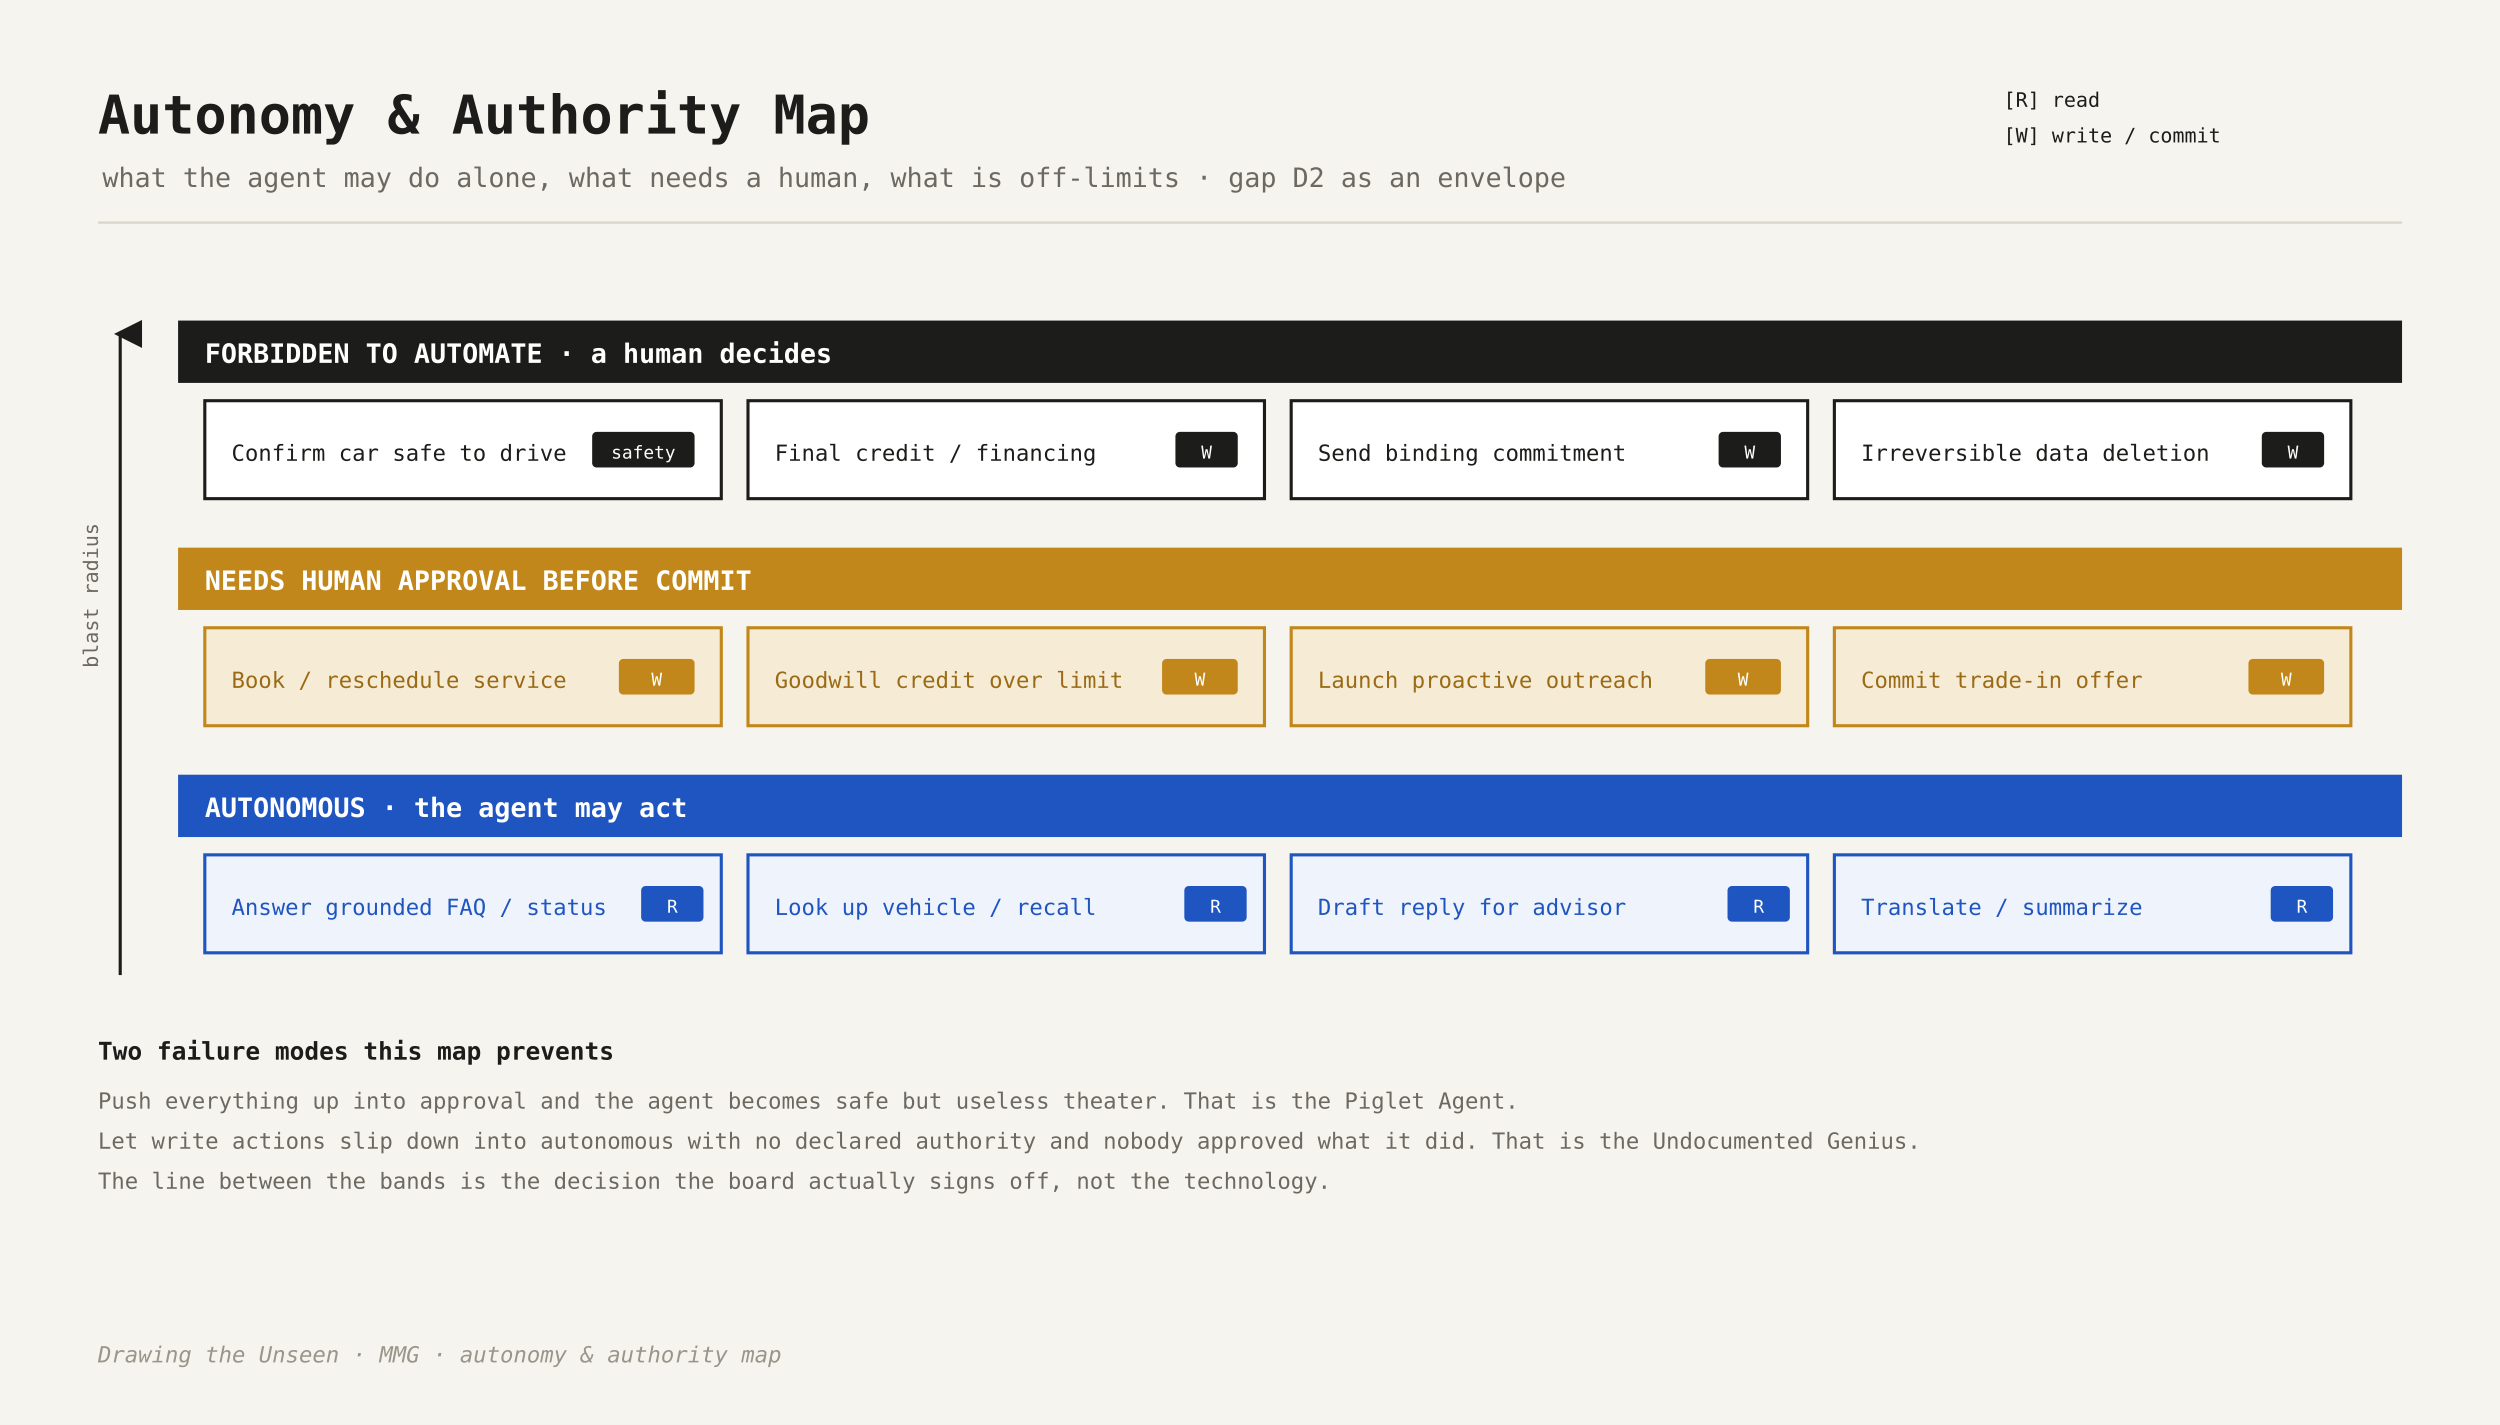
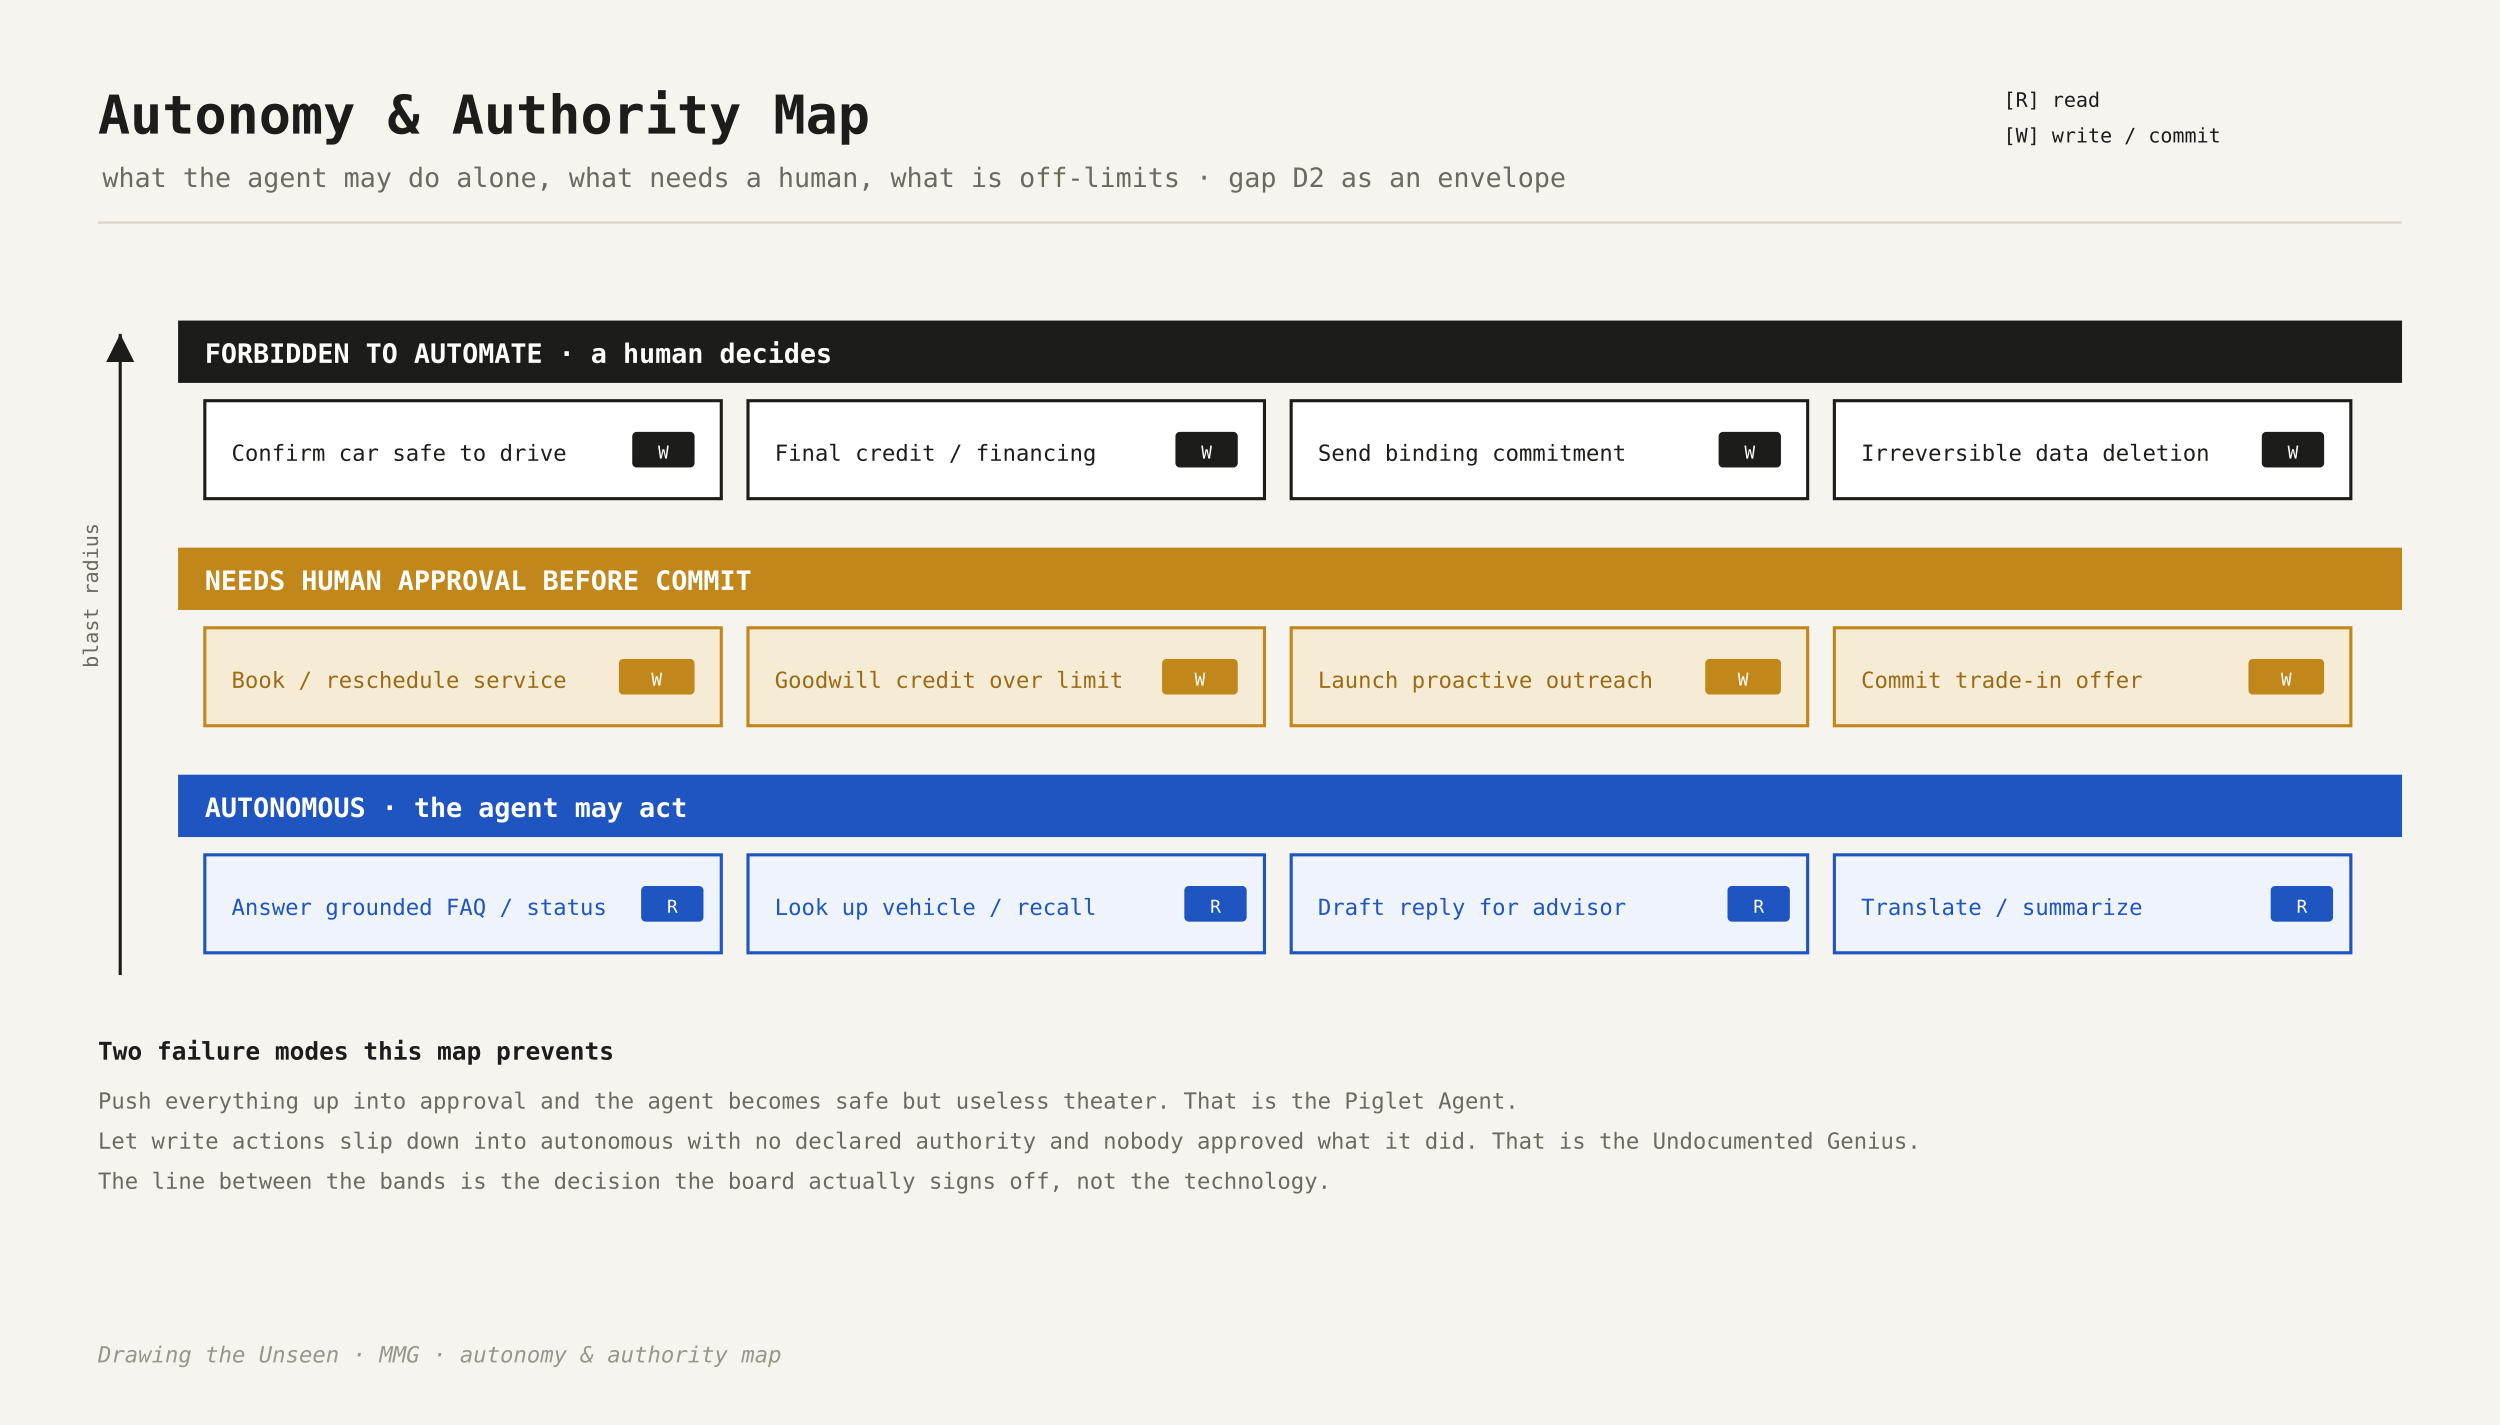
<svg xmlns="http://www.w3.org/2000/svg" viewBox="0 0 1123 640" font-family="'JetBrains Mono','IBM Plex Mono','DejaVu Sans Mono',monospace">
  <defs>
-     <marker id="up" markerWidth="10" markerHeight="10" refX="4.5" refY="2" orient="auto">
-       <path d="M4.5 0 L9 9 L0 9 z" fill="#1C1C1A" />
+     <marker id="up" markerWidth="10" markerHeight="10" refX="9" refY="4.5" orient="auto">
+       <path d="M0 0 L9 4.5 L0 9 z" fill="#1C1C1A" />
    </marker>
  </defs>
  <rect x="0" y="0" width="1123" height="640" fill="#F6F4EE" />
  <text x="44" y="60" font-size="24" font-weight="700" fill="#1C1C1A">Autonomy &amp; Authority Map</text>
  <text x="46" y="84" font-size="12" fill="#6B6960">what the agent may do alone, what needs a human, what is off-limits · gap D2 as an envelope</text>
  <text x="900" y="48" font-size="9" fill="#1C1C1A">[R] read</text>
  <text x="900" y="64" font-size="9" fill="#1C1C1A">[W] write / commit</text>
  <line x1="44" y1="100" x2="1079" y2="100" stroke="#D9D5CB" stroke-width="1" />
  <line x1="54" y1="438" x2="54" y2="150" stroke="#1C1C1A" stroke-width="1.4" marker-end="url(#up)" />
  <text x="44" y="300" font-size="9" fill="#6B6960" transform="rotate(-90 44 300)">blast radius</text>
  <rect x="80" y="144" width="999" height="28" fill="#1C1C1A" />
  <text x="92" y="163" font-size="12" font-weight="700" fill="#FFFFFF">FORBIDDEN TO AUTOMATE · a human decides</text>
  <g font-size="10" fill="#1C1C1A">
    <rect x="92" y="180" width="232" height="44" fill="#FFFFFF" stroke="#1C1C1A" stroke-width="1.4" />
    <text x="104" y="207">Confirm car safe to drive</text>
-     <rect x="266" y="194" width="46" height="16" rx="2" fill="#1C1C1A" />
-     <text x="289" y="206" text-anchor="middle" font-size="8" fill="#FFFFFF">safety</text>
+     <rect x="284" y="194" width="28" height="16" rx="2" fill="#1C1C1A" />
+     <text x="298" y="206" text-anchor="middle" font-size="8" fill="#FFFFFF">W</text>
    <rect x="336" y="180" width="232" height="44" fill="#FFFFFF" stroke="#1C1C1A" stroke-width="1.4" />
    <text x="348" y="207">Final credit / financing</text>
    <rect x="528" y="194" width="28" height="16" rx="2" fill="#1C1C1A" />
    <text x="542" y="206" text-anchor="middle" font-size="8" fill="#FFFFFF">W</text>
    <rect x="580" y="180" width="232" height="44" fill="#FFFFFF" stroke="#1C1C1A" stroke-width="1.4" />
    <text x="592" y="207">Send binding commitment</text>
    <rect x="772" y="194" width="28" height="16" rx="2" fill="#1C1C1A" />
    <text x="786" y="206" text-anchor="middle" font-size="8" fill="#FFFFFF">W</text>
    <rect x="824" y="180" width="232" height="44" fill="#FFFFFF" stroke="#1C1C1A" stroke-width="1.4" />
    <text x="836" y="207">Irreversible data deletion</text>
    <rect x="1016" y="194" width="28" height="16" rx="2" fill="#1C1C1A" />
    <text x="1030" y="206" text-anchor="middle" font-size="8" fill="#FFFFFF">W</text>
  </g>
  <rect x="80" y="246" width="999" height="28" fill="#C2871A" />
  <text x="92" y="265" font-size="12" font-weight="700" fill="#FFFFFF">NEEDS HUMAN APPROVAL BEFORE COMMIT</text>
  <g font-size="10" fill="#9A6A14">
    <rect x="92" y="282" width="232" height="44" fill="#F6ECD6" stroke="#C2871A" stroke-width="1.4" />
    <text x="104" y="309">Book / reschedule service</text>
    <rect x="278" y="296" width="34" height="16" rx="2" fill="#C2871A" />
    <text x="295" y="308" text-anchor="middle" font-size="8" fill="#FFFFFF">W</text>
    <rect x="336" y="282" width="232" height="44" fill="#F6ECD6" stroke="#C2871A" stroke-width="1.4" />
    <text x="348" y="309">Goodwill credit over limit</text>
    <rect x="522" y="296" width="34" height="16" rx="2" fill="#C2871A" />
    <text x="539" y="308" text-anchor="middle" font-size="8" fill="#FFFFFF">W</text>
    <rect x="580" y="282" width="232" height="44" fill="#F6ECD6" stroke="#C2871A" stroke-width="1.4" />
    <text x="592" y="309">Launch proactive outreach</text>
    <rect x="766" y="296" width="34" height="16" rx="2" fill="#C2871A" />
    <text x="783" y="308" text-anchor="middle" font-size="8" fill="#FFFFFF">W</text>
    <rect x="824" y="282" width="232" height="44" fill="#F6ECD6" stroke="#C2871A" stroke-width="1.4" />
    <text x="836" y="309">Commit trade-in offer</text>
    <rect x="1010" y="296" width="34" height="16" rx="2" fill="#C2871A" />
    <text x="1027" y="308" text-anchor="middle" font-size="8" fill="#FFFFFF">W</text>
  </g>
  <rect x="80" y="348" width="999" height="28" fill="#1E55C0" />
  <text x="92" y="367" font-size="12" font-weight="700" fill="#FFFFFF">AUTONOMOUS · the agent may act</text>
  <g font-size="10" fill="#1E55C0">
    <rect x="92" y="384" width="232" height="44" fill="#EEF3FC" stroke="#1E55C0" stroke-width="1.4" />
    <text x="104" y="411">Answer grounded FAQ / status</text>
    <rect x="288" y="398" width="28" height="16" rx="2" fill="#1E55C0" />
    <text x="302" y="410" text-anchor="middle" font-size="8" fill="#FFFFFF">R</text>
    <rect x="336" y="384" width="232" height="44" fill="#EEF3FC" stroke="#1E55C0" stroke-width="1.4" />
    <text x="348" y="411">Look up vehicle / recall</text>
    <rect x="532" y="398" width="28" height="16" rx="2" fill="#1E55C0" />
    <text x="546" y="410" text-anchor="middle" font-size="8" fill="#FFFFFF">R</text>
    <rect x="580" y="384" width="232" height="44" fill="#EEF3FC" stroke="#1E55C0" stroke-width="1.4" />
    <text x="592" y="411">Draft reply for advisor</text>
    <rect x="776" y="398" width="28" height="16" rx="2" fill="#1E55C0" />
    <text x="790" y="410" text-anchor="middle" font-size="8" fill="#FFFFFF">R</text>
    <rect x="824" y="384" width="232" height="44" fill="#EEF3FC" stroke="#1E55C0" stroke-width="1.4" />
    <text x="836" y="411">Translate / summarize</text>
    <rect x="1020" y="398" width="28" height="16" rx="2" fill="#1E55C0" />
    <text x="1034" y="410" text-anchor="middle" font-size="8" fill="#FFFFFF">R</text>
  </g>
  <text x="44" y="476" font-size="11" font-weight="700" fill="#1C1C1A">Two failure modes this map prevents</text>
  <text x="44" y="498" font-size="10" fill="#6B6960">Push everything up into approval and the agent becomes safe but useless theater. That is the Piglet Agent.</text>
  <text x="44" y="516" font-size="10" fill="#6B6960">Let write actions slip down into autonomous with no declared authority and nobody approved what it did. That is the Undocumented Genius.</text>
  <text x="44" y="534" font-size="10" fill="#6B6960">The line between the bands is the decision the board actually signs off, not the technology.</text>
  <text x="44" y="612" font-size="10" font-style="italic" fill="#9A958A">Drawing the Unseen · MMG · autonomy &amp; authority map</text>
</svg>
